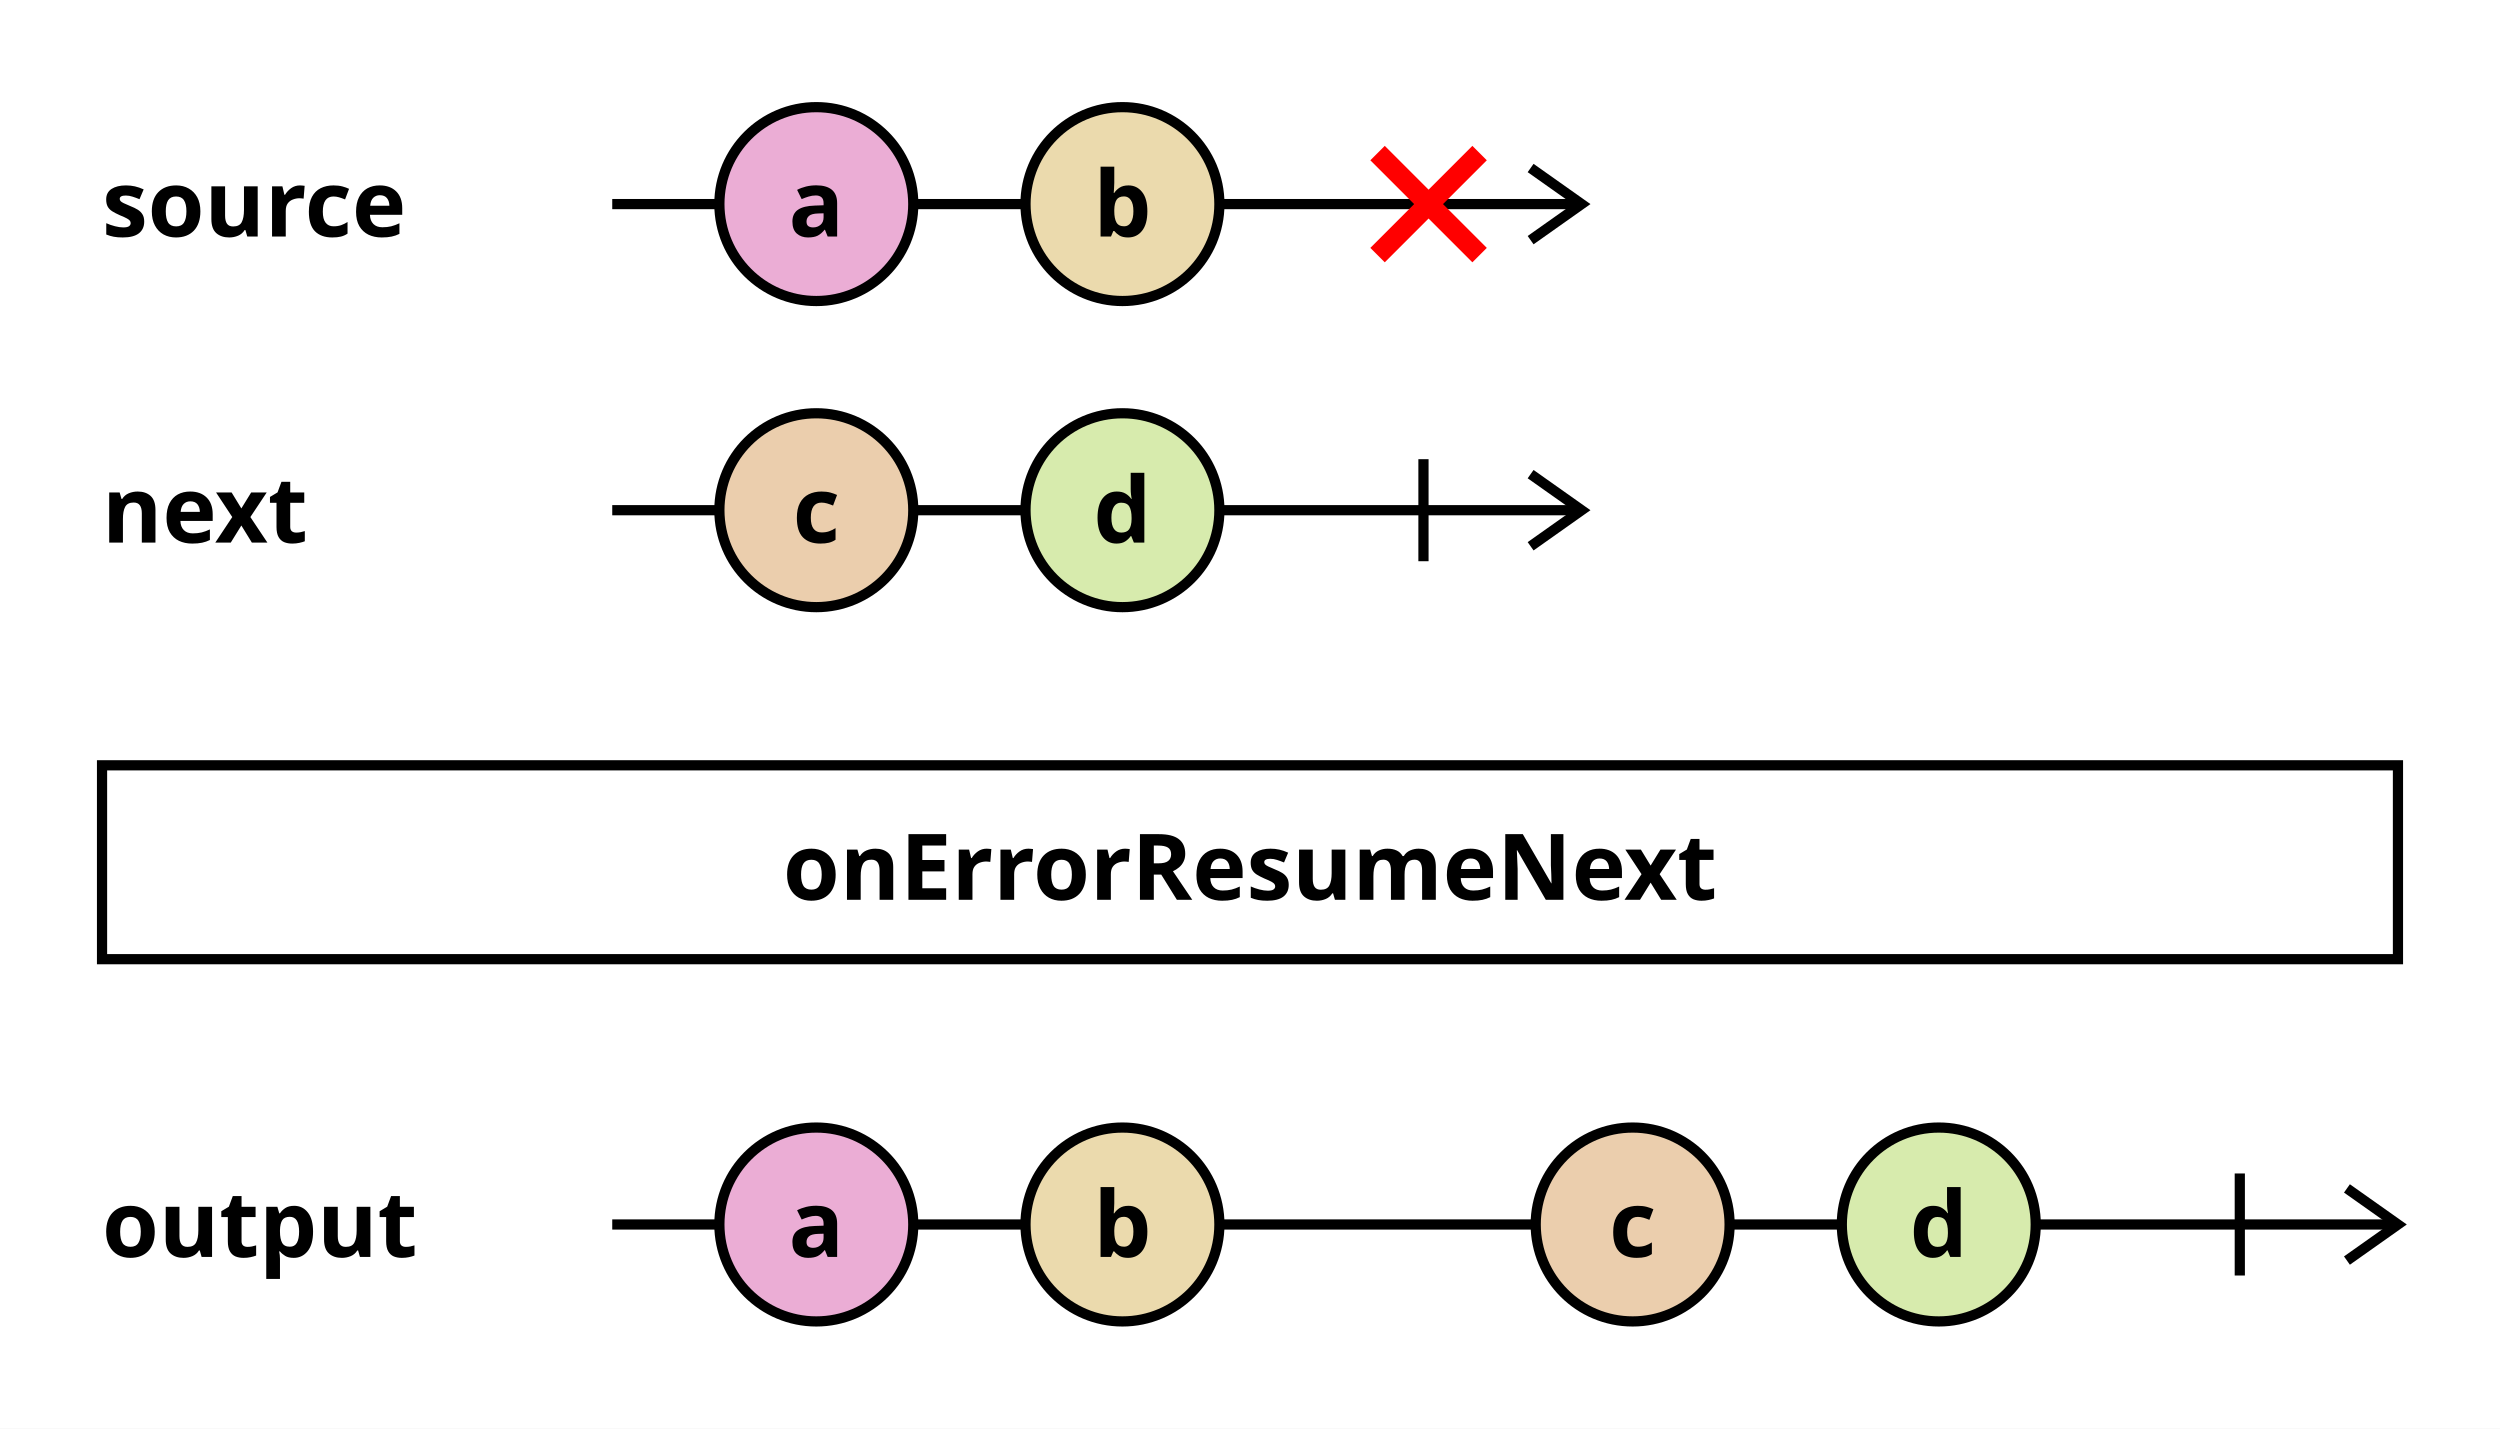
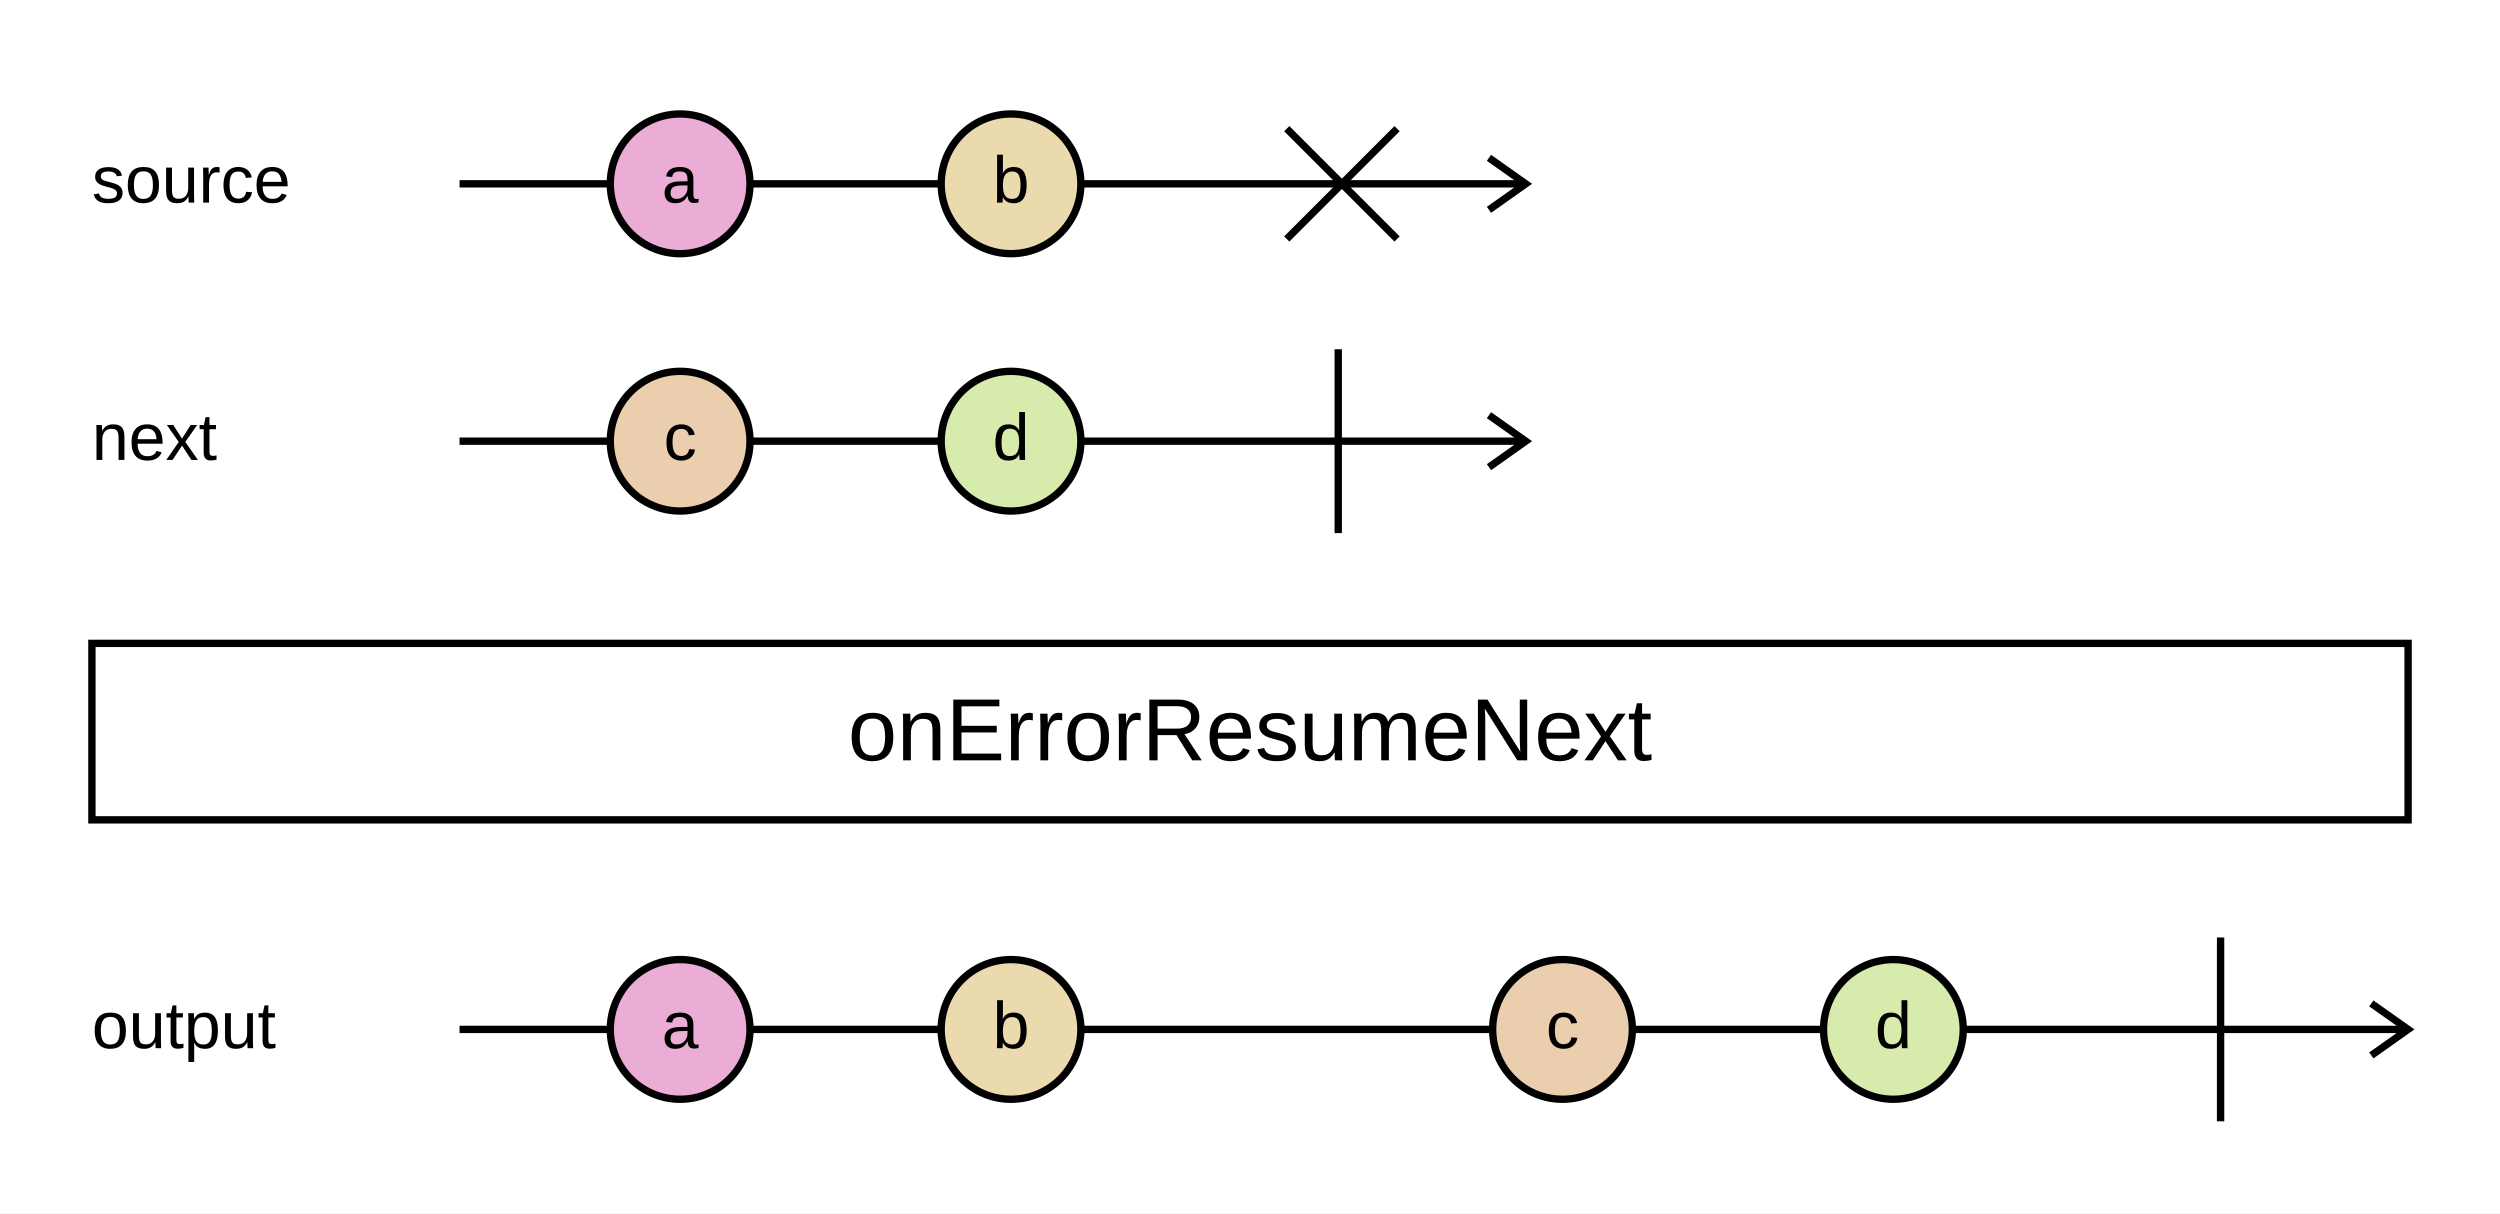
- <svg xmlns="http://www.w3.org/2000/svg" viewBox="0 0 490 280" width="490" height="280">
-   <rect x="0" y="0" fill="white" width="490" height="280" />
-   <g transform="translate(20 20)">
+ <svg xmlns="http://www.w3.org/2000/svg" viewBox="0 0 680 330" width="680" height="330">
+   <rect x="0" y="0" fill="white" width="680" height="330" />
+   <g transform="translate(25 25)">
    <g transform="translate(0 0)">
-       <text x="0" y="20" fill="black" font-family="sans-serif" font-size="18px" font-weight="bold" font-style="normal" dominant-baseline="middle">source</text>
+       <text x="0" y="25" fill="black" font-family="Arial, Helvetica, sans-serif" font-size="18px" font-weight="normal" font-style="normal" dominant-baseline="middle">source</text>
      <g transform="translate(100 0)">
        <g>
-           <line x1="0" y1="20" x2="190" y2="20" stroke="black" stroke-width="2" />
-           <polyline points="180,12.929 190,20 180,27.071" stroke="black" stroke-width="2" fill="none" />
+           <line x1="0" y1="25" x2="290" y2="25" stroke="black" stroke-width="2" />
+           <polyline points="280,17.929 290,25 280,32.071" stroke="black" stroke-width="2" fill="none" />
        </g>
-         <g transform="translate(20 0)">
-           <ellipse cx="20" cy="20" rx="19" ry="19" fill="hsl(320.927, 60%, 80%)" stroke="black" stroke-width="2" />
-           <text x="20" y="20" fill="black" font-family="sans-serif" font-size="18px" font-weight="bold" font-style="normal" dominant-baseline="middle" text-anchor="middle">a</text>
+         <g transform="translate(225 10)">
+           <line x1="0" y1="0" x2="30" y2="30" stroke="black" stroke-width="2" />
+           <line x1="30" y1="0" x2="0" y2="30" stroke="black" stroke-width="2" />
        </g>
-         <g transform="translate(80 0)">
-           <ellipse cx="20" cy="20" rx="19" ry="19" fill="hsl(44.11, 60%, 80%)" stroke="black" stroke-width="2" />
-           <text x="20" y="20" fill="black" font-family="sans-serif" font-size="18px" font-weight="bold" font-style="normal" dominant-baseline="middle" text-anchor="middle">b</text>
+         <g transform="translate(130 0)">
+           <ellipse cx="20" cy="25" rx="19" ry="19" fill="hsl(44.11, 60%, 80%)" stroke="black" stroke-width="2" />
+           <text x="20" y="25" fill="black" font-family="Arial, Helvetica, sans-serif" font-size="18px" font-weight="normal" font-style="normal" dominant-baseline="middle" text-anchor="middle">b</text>
        </g>
-         <g transform="translate(150 10)">
-           <line x1="0" y1="0" x2="20" y2="20" stroke="red" stroke-width="4" />
-           <line x1="20" y1="0" x2="0" y2="20" stroke="red" stroke-width="4" />
+         <g transform="translate(40 0)">
+           <ellipse cx="20" cy="25" rx="19" ry="19" fill="hsl(320.927, 60%, 80%)" stroke="black" stroke-width="2" />
+           <text x="20" y="25" fill="black" font-family="Arial, Helvetica, sans-serif" font-size="18px" font-weight="normal" font-style="normal" dominant-baseline="middle" text-anchor="middle">a</text>
        </g>
      </g>
    </g>
-     <g transform="translate(0 60)">
-       <text x="0" y="20" fill="black" font-family="sans-serif" font-size="18px" font-weight="bold" font-style="normal" dominant-baseline="middle">next</text>
+     <g transform="translate(0 70)">
+       <text x="0" y="25" fill="black" font-family="Arial, Helvetica, sans-serif" font-size="18px" font-weight="normal" font-style="normal" dominant-baseline="middle">next</text>
      <g transform="translate(100 0)">
        <g>
-           <line x1="0" y1="20" x2="190" y2="20" stroke="black" stroke-width="2" />
-           <polyline points="180,12.929 190,20 180,27.071" stroke="black" stroke-width="2" fill="none" />
+           <line x1="0" y1="25" x2="290" y2="25" stroke="black" stroke-width="2" />
+           <polyline points="280,17.929 290,25 280,32.071" stroke="black" stroke-width="2" fill="none" />
        </g>
-         <g transform="translate(20 0)">
-           <ellipse cx="20" cy="20" rx="19" ry="19" fill="hsl(31.663, 60%, 80%)" stroke="black" stroke-width="2" />
-           <text x="20" y="20" fill="black" font-family="sans-serif" font-size="18px" font-weight="bold" font-style="normal" dominant-baseline="middle" text-anchor="middle">c</text>
+         <g transform="translate(239 0)">
+           <line x1="0" y1="0" x2="0" y2="50" stroke="black" stroke-width="2" />
        </g>
-         <g transform="translate(80 0)">
-           <ellipse cx="20" cy="20" rx="19" ry="19" fill="hsl(79.047, 60%, 80%)" stroke="black" stroke-width="2" />
-           <text x="20" y="20" fill="black" font-family="sans-serif" font-size="18px" font-weight="bold" font-style="normal" dominant-baseline="middle" text-anchor="middle">d</text>
+         <g transform="translate(130 0)">
+           <ellipse cx="20" cy="25" rx="19" ry="19" fill="hsl(79.047, 60%, 80%)" stroke="black" stroke-width="2" />
+           <text x="20" y="25" fill="black" font-family="Arial, Helvetica, sans-serif" font-size="18px" font-weight="normal" font-style="normal" dominant-baseline="middle" text-anchor="middle">d</text>
        </g>
-         <g transform="translate(159 0)">
-           <line x1="0" y1="10" x2="0" y2="30" stroke="black" stroke-width="2" />
+         <g transform="translate(40 0)">
+           <ellipse cx="20" cy="25" rx="19" ry="19" fill="hsl(31.663, 60%, 80%)" stroke="black" stroke-width="2" />
+           <text x="20" y="25" fill="black" font-family="Arial, Helvetica, sans-serif" font-size="18px" font-weight="normal" font-style="normal" dominant-baseline="middle" text-anchor="middle">c</text>
        </g>
      </g>
    </g>
-     <g transform="translate(0 120)">
-       <rect x="0" y="10" width="450" height="38" fill="white" stroke="black" stroke-width="2" rx="0" />
-       <text x="225" y="30px" fill="black" font-family="sans-serif" font-size="18px" font-weight="bold" font-style="normal" dominant-baseline="middle" text-anchor="middle" width="450">onErrorResumeNext</text>
+     <g transform="translate(0 140)">
+       <rect x="0" y="10" width="630" height="48" fill="white" stroke="black" stroke-width="2" rx="0" />
+       <text x="315" y="35px" fill="black" font-family="Arial, Helvetica, sans-serif" font-size="24px" font-weight="normal" font-style="normal" dominant-baseline="middle" text-anchor="middle" width="630">onErrorResumeNext</text>
    </g>
-     <g transform="translate(0 200)">
-       <text x="0" y="20" fill="black" font-family="sans-serif" font-size="18px" font-weight="bold" font-style="normal" dominant-baseline="middle">output</text>
+     <g transform="translate(0 230)">
+       <text x="0" y="25" fill="black" font-family="Arial, Helvetica, sans-serif" font-size="18px" font-weight="normal" font-style="normal" dominant-baseline="middle">output</text>
      <g transform="translate(100 0)">
        <g>
-           <line x1="0" y1="20" x2="350" y2="20" stroke="black" stroke-width="2" />
-           <polyline points="340,12.929 350,20 340,27.071" stroke="black" stroke-width="2" fill="none" />
+           <line x1="0" y1="25" x2="530" y2="25" stroke="black" stroke-width="2" />
+           <polyline points="520,17.929 530,25 520,32.071" stroke="black" stroke-width="2" fill="none" />
        </g>
-         <g transform="translate(20 0)">
-           <ellipse cx="20" cy="20" rx="19" ry="19" fill="hsl(320.927, 60%, 80%)" stroke="black" stroke-width="2" />
-           <text x="20" y="20" fill="black" font-family="sans-serif" font-size="18px" font-weight="bold" font-style="normal" dominant-baseline="middle" text-anchor="middle">a</text>
+         <g transform="translate(479 0)">
+           <line x1="0" y1="0" x2="0" y2="50" stroke="black" stroke-width="2" />
        </g>
-         <g transform="translate(80 0)">
-           <ellipse cx="20" cy="20" rx="19" ry="19" fill="hsl(44.11, 60%, 80%)" stroke="black" stroke-width="2" />
-           <text x="20" y="20" fill="black" font-family="sans-serif" font-size="18px" font-weight="bold" font-style="normal" dominant-baseline="middle" text-anchor="middle">b</text>
+         <g transform="translate(370 0)">
+           <ellipse cx="20" cy="25" rx="19" ry="19" fill="hsl(79.047, 60%, 80%)" stroke="black" stroke-width="2" />
+           <text x="20" y="25" fill="black" font-family="Arial, Helvetica, sans-serif" font-size="18px" font-weight="normal" font-style="normal" dominant-baseline="middle" text-anchor="middle">d</text>
        </g>
-         <g transform="translate(180 0)">
-           <ellipse cx="20" cy="20" rx="19" ry="19" fill="hsl(31.663, 60%, 80%)" stroke="black" stroke-width="2" />
-           <text x="20" y="20" fill="black" font-family="sans-serif" font-size="18px" font-weight="bold" font-style="normal" dominant-baseline="middle" text-anchor="middle">c</text>
+         <g transform="translate(280 0)">
+           <ellipse cx="20" cy="25" rx="19" ry="19" fill="hsl(31.663, 60%, 80%)" stroke="black" stroke-width="2" />
+           <text x="20" y="25" fill="black" font-family="Arial, Helvetica, sans-serif" font-size="18px" font-weight="normal" font-style="normal" dominant-baseline="middle" text-anchor="middle">c</text>
        </g>
-         <g transform="translate(240 0)">
-           <ellipse cx="20" cy="20" rx="19" ry="19" fill="hsl(79.047, 60%, 80%)" stroke="black" stroke-width="2" />
-           <text x="20" y="20" fill="black" font-family="sans-serif" font-size="18px" font-weight="bold" font-style="normal" dominant-baseline="middle" text-anchor="middle">d</text>
+         <g transform="translate(130 0)">
+           <ellipse cx="20" cy="25" rx="19" ry="19" fill="hsl(44.11, 60%, 80%)" stroke="black" stroke-width="2" />
+           <text x="20" y="25" fill="black" font-family="Arial, Helvetica, sans-serif" font-size="18px" font-weight="normal" font-style="normal" dominant-baseline="middle" text-anchor="middle">b</text>
        </g>
-         <g transform="translate(319 0)">
-           <line x1="0" y1="10" x2="0" y2="30" stroke="black" stroke-width="2" />
+         <g transform="translate(40 0)">
+           <ellipse cx="20" cy="25" rx="19" ry="19" fill="hsl(320.927, 60%, 80%)" stroke="black" stroke-width="2" />
+           <text x="20" y="25" fill="black" font-family="Arial, Helvetica, sans-serif" font-size="18px" font-weight="normal" font-style="normal" dominant-baseline="middle" text-anchor="middle">a</text>
        </g>
      </g>
    </g>
  </g>
</svg>
